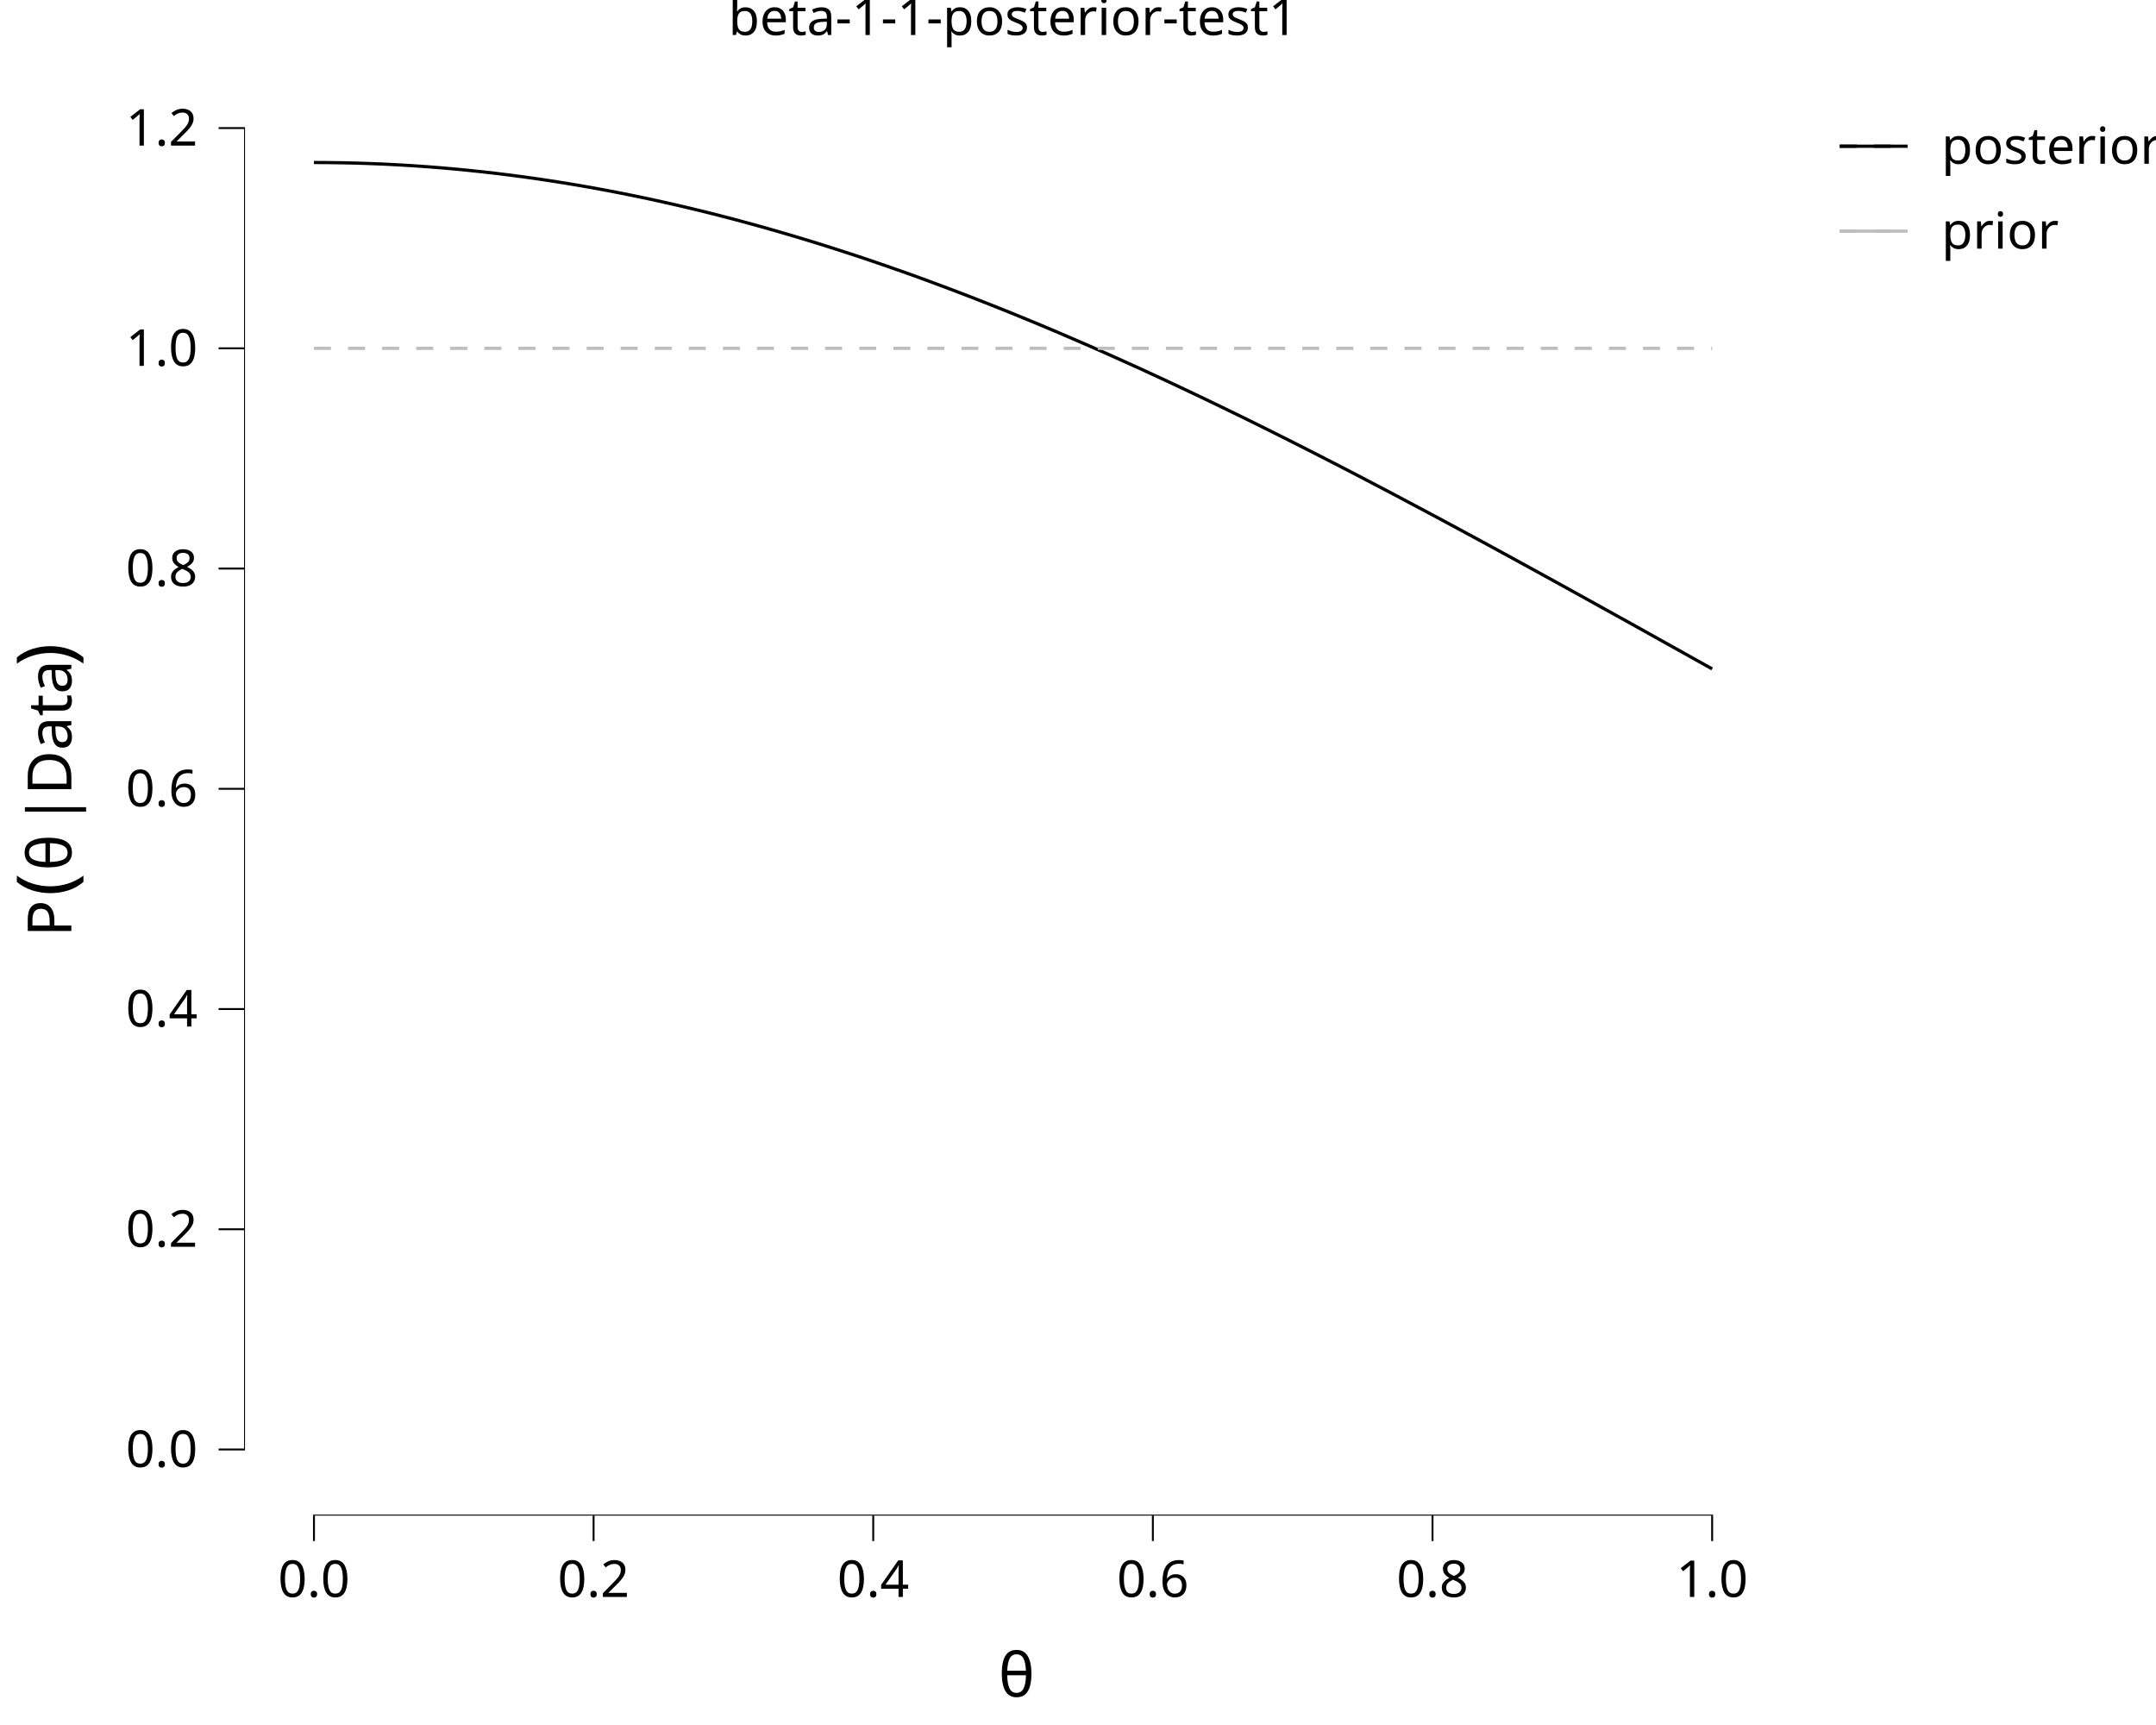
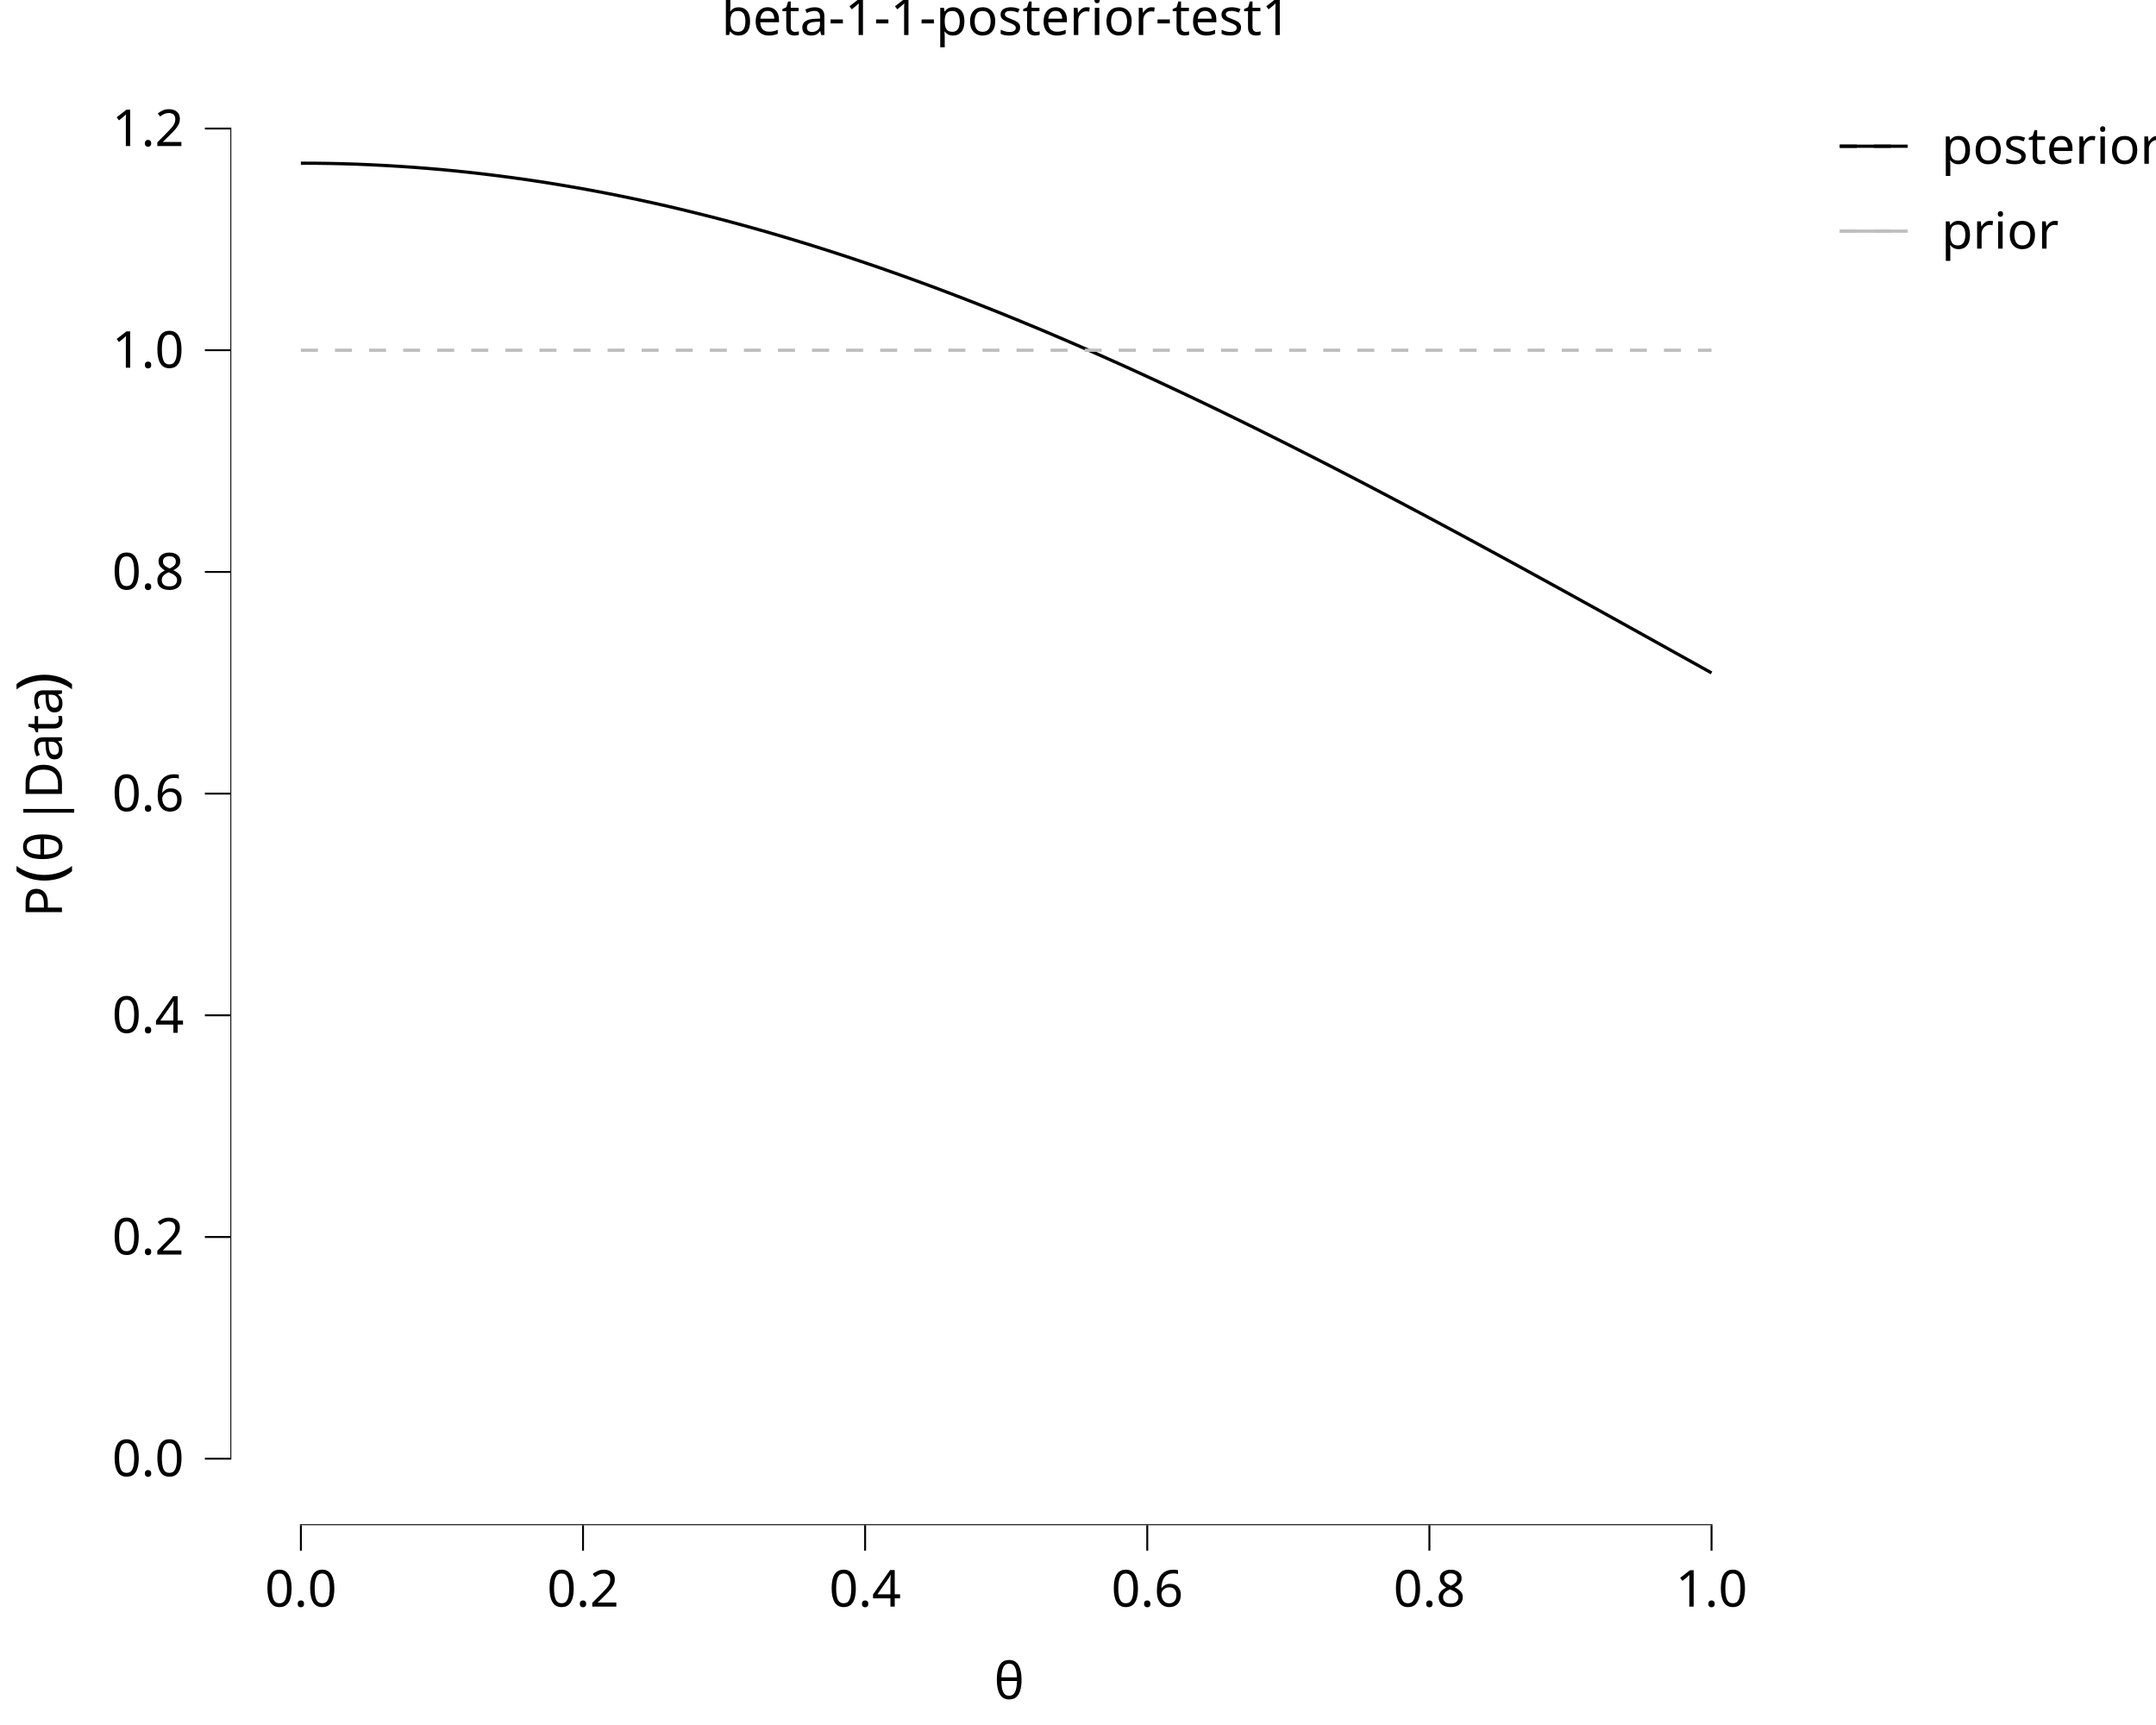
<svg xmlns="http://www.w3.org/2000/svg" class="svglite" data-engine-version="2.0" width="720.00pt" height="576.00pt" viewBox="0 0 720.00 576.00">
  <defs>
    <style type="text/css">
    .svglite line, .svglite polyline, .svglite polygon, .svglite path, .svglite rect, .svglite circle {
      fill: none;
      stroke: #000000;
      stroke-linecap: round;
      stroke-linejoin: round;
      stroke-miterlimit: 10.00;
    }
  </style>
  </defs>
  <rect width="100%" height="100%" style="stroke: none; fill: #FFFFFF;" />
  <defs>
    <clipPath id="cpMC4wMHw3MjAuMDB8MC4wMHw1NzYuMDA=">
      <rect x="0.00" y="0.00" width="720.00" height="576.00" />
    </clipPath>
  </defs>
  <g clip-path="url(#cpMC4wMHw3MjAuMDB8MC4wMHw1NzYuMDA=)">
    <rect x="0.00" y="0.00" width="720.00" height="576.00" style="stroke-width: 10.67; stroke: none;" />
  </g>
  <defs>
-     <clipPath id="cpODEuNTB8NTk1LjEyfDIwLjcxfDUwNi4wNw==">
-       <rect x="81.50" y="20.71" width="513.62" height="485.36" />
+     <clipPath id="cpNzYuOTN8NTk1LjEyfDIwLjcxfDUwOS4yOA==">
+       <rect x="76.93" y="20.71" width="518.19" height="488.57" />
    </clipPath>
  </defs>
-   <g clip-path="url(#cpODEuNTB8NTk1LjEyfDIwLjcxfDUwNi4wNw==)">
-     <rect x="81.50" y="20.71" width="513.62" height="485.36" style="stroke-width: 10.67; stroke: none;" />
-     <polyline points="104.85,54.26 109.52,54.29 114.19,54.35 118.85,54.46 123.52,54.61 128.19,54.80 132.86,55.04 137.53,55.32 142.20,55.64 146.87,56.00 151.54,56.41 156.21,56.86 160.88,57.35 165.55,57.88 170.22,58.46 174.89,59.07 179.56,59.73 184.22,60.43 188.89,61.17 193.56,61.95 198.23,62.77 202.90,63.64 207.57,64.54 212.24,65.48 216.91,66.46 221.58,67.49 226.25,68.55 230.92,69.65 235.59,70.78 240.26,71.96 244.92,73.17 249.59,74.43 254.26,75.71 258.93,77.04 263.60,78.40 268.27,79.80 272.94,81.23 277.61,82.70 282.28,84.20 286.95,85.73 291.62,87.30 296.29,88.91 300.96,90.54 305.63,92.21 310.29,93.91 314.96,95.65 319.63,97.41 324.30,99.20 328.97,101.03 333.64,102.88 338.31,104.76 342.98,106.67 347.65,108.61 352.32,110.57 356.99,112.57 361.66,114.59 366.33,116.63 371.00,118.70 375.66,120.80 380.33,122.91 385.00,125.06 389.67,127.22 394.34,129.41 399.01,131.62 403.68,133.85 408.35,136.10 413.02,138.37 417.69,140.66 422.36,142.97 427.03,145.30 431.70,147.65 436.37,150.01 441.03,152.39 445.70,154.78 450.37,157.19 455.04,159.62 459.71,162.06 464.38,164.51 469.05,166.98 473.72,169.46 478.39,171.95 483.06,174.45 487.73,176.96 492.40,179.49 497.07,182.02 501.73,184.56 506.40,187.11 511.07,189.67 515.74,192.23 520.41,194.80 525.08,197.38 529.75,199.96 534.42,202.55 539.09,205.14 543.76,207.73 548.43,210.33 553.10,212.93 557.77,215.54 562.44,218.14 567.10,220.75 571.77,223.35 " style="stroke-width: 1.07; stroke-linecap: butt;" />
-     <polyline points="104.85,116.31 109.52,116.31 114.19,116.31 118.85,116.31 123.52,116.31 128.19,116.31 132.86,116.31 137.53,116.31 142.20,116.31 146.87,116.31 151.54,116.31 156.21,116.31 160.88,116.31 165.55,116.31 170.22,116.31 174.89,116.31 179.56,116.31 184.22,116.31 188.89,116.31 193.56,116.31 198.23,116.31 202.90,116.31 207.57,116.31 212.24,116.31 216.91,116.31 221.58,116.31 226.25,116.31 230.92,116.31 235.59,116.31 240.26,116.31 244.92,116.31 249.59,116.31 254.26,116.31 258.93,116.31 263.60,116.31 268.27,116.31 272.94,116.31 277.61,116.31 282.28,116.31 286.95,116.31 291.62,116.31 296.29,116.31 300.96,116.31 305.63,116.31 310.29,116.31 314.96,116.31 319.63,116.31 324.30,116.31 328.97,116.31 333.64,116.31 338.31,116.31 342.98,116.31 347.65,116.31 352.32,116.31 356.99,116.31 361.66,116.31 366.33,116.31 371.00,116.31 375.66,116.31 380.33,116.31 385.00,116.31 389.67,116.31 394.34,116.31 399.01,116.31 403.68,116.31 408.35,116.31 413.02,116.31 417.69,116.31 422.36,116.31 427.03,116.31 431.70,116.31 436.37,116.31 441.03,116.31 445.70,116.31 450.37,116.31 455.04,116.31 459.71,116.31 464.38,116.31 469.05,116.31 473.72,116.31 478.39,116.31 483.06,116.31 487.73,116.31 492.40,116.31 497.07,116.31 501.73,116.31 506.40,116.31 511.07,116.31 515.74,116.31 520.41,116.31 525.08,116.31 529.75,116.31 534.42,116.31 539.09,116.31 543.76,116.31 548.43,116.31 553.10,116.31 557.77,116.31 562.44,116.31 567.10,116.31 571.77,116.31 " style="stroke-width: 1.07; stroke: #BEBEBE; stroke-dasharray: 5.69,5.69; stroke-linecap: butt;" />
-     <line x1="104.53" y1="506.07" x2="572.09" y2="506.07" style="stroke-width: 0.64; stroke-linecap: butt;" />
-     <line x1="81.50" y1="484.32" x2="81.50" y2="42.45" style="stroke-width: 0.64; stroke-linecap: butt;" />
-     <rect x="81.50" y="20.71" width="513.62" height="485.36" style="stroke-width: 0.00; stroke: none;" />
+   <g clip-path="url(#cpNzYuOTN8NTk1LjEyfDIwLjcxfDUwOS4yOA==)">
+     <rect x="76.93" y="20.71" width="518.19" height="488.57" style="stroke-width: 10.67; stroke: none;" />
+     <polyline points="100.48,54.49 105.19,54.51 109.90,54.57 114.61,54.68 119.32,54.83 124.03,55.03 128.75,55.27 133.46,55.55 138.17,55.87 142.88,56.24 147.59,56.64 152.30,57.10 157.01,57.59 161.72,58.13 166.43,58.71 171.14,59.33 175.85,59.99 180.56,60.69 185.28,61.44 189.99,62.23 194.70,63.05 199.41,63.92 204.12,64.83 208.83,65.78 213.54,66.77 218.25,67.80 222.96,68.86 227.67,69.97 232.38,71.12 237.10,72.30 241.81,73.52 246.52,74.78 251.23,76.08 255.94,77.41 260.65,78.78 265.36,80.19 270.07,81.63 274.78,83.11 279.49,84.62 284.20,86.17 288.91,87.75 293.63,89.36 298.34,91.01 303.05,92.69 307.76,94.40 312.47,96.14 317.18,97.92 321.89,99.72 326.60,101.56 331.31,103.42 336.02,105.32 340.73,107.24 345.45,109.19 350.16,111.17 354.87,113.18 359.58,115.21 364.29,117.27 369.00,119.35 373.71,121.46 378.42,123.59 383.13,125.75 387.84,127.93 392.55,130.13 397.26,132.35 401.98,134.60 406.69,136.86 411.40,139.15 416.11,141.46 420.82,143.78 425.53,146.13 430.24,148.49 434.95,150.87 439.66,153.26 444.37,155.67 449.08,158.10 453.79,160.54 458.51,163.00 463.22,165.47 467.93,167.95 472.64,170.44 477.35,172.95 482.06,175.47 486.77,178.00 491.48,180.54 496.19,183.09 500.90,185.65 505.61,188.21 510.33,190.79 515.04,193.37 519.75,195.96 524.46,198.55 529.17,201.15 533.88,203.75 538.59,206.36 543.30,208.97 548.01,211.59 552.72,214.21 557.43,216.83 562.14,219.45 566.86,222.07 571.57,224.70 " style="stroke-width: 1.07; stroke-linecap: butt;" />
+     <polyline points="100.48,116.94 105.19,116.94 109.90,116.94 114.61,116.94 119.32,116.94 124.03,116.94 128.75,116.94 133.46,116.94 138.17,116.94 142.88,116.94 147.59,116.94 152.30,116.94 157.01,116.94 161.72,116.94 166.43,116.94 171.14,116.94 175.85,116.94 180.56,116.94 185.28,116.94 189.99,116.94 194.70,116.94 199.41,116.94 204.12,116.94 208.83,116.94 213.54,116.94 218.25,116.94 222.96,116.94 227.67,116.94 232.38,116.94 237.10,116.94 241.81,116.94 246.52,116.94 251.23,116.94 255.94,116.94 260.65,116.94 265.36,116.94 270.07,116.94 274.78,116.94 279.49,116.94 284.20,116.94 288.91,116.94 293.63,116.94 298.34,116.94 303.05,116.94 307.76,116.94 312.47,116.94 317.18,116.94 321.89,116.94 326.60,116.94 331.31,116.94 336.02,116.94 340.73,116.94 345.45,116.94 350.16,116.94 354.87,116.94 359.58,116.94 364.29,116.94 369.00,116.94 373.71,116.94 378.42,116.94 383.13,116.94 387.84,116.94 392.55,116.94 397.26,116.94 401.98,116.94 406.69,116.94 411.40,116.94 416.11,116.94 420.82,116.94 425.53,116.94 430.24,116.94 434.95,116.94 439.66,116.94 444.37,116.94 449.08,116.94 453.79,116.94 458.51,116.94 463.22,116.94 467.93,116.94 472.64,116.94 477.35,116.94 482.06,116.94 486.77,116.94 491.48,116.94 496.19,116.94 500.90,116.94 505.61,116.94 510.33,116.94 515.04,116.94 519.75,116.94 524.46,116.94 529.17,116.94 533.88,116.94 538.59,116.94 543.30,116.94 548.01,116.94 552.72,116.94 557.43,116.94 562.14,116.94 566.86,116.94 571.57,116.94 " style="stroke-width: 1.07; stroke: #BEBEBE; stroke-dasharray: 5.69,5.69; stroke-linecap: butt;" />
+     <line x1="100.16" y1="509.28" x2="571.89" y2="509.28" style="stroke-width: 0.64; stroke-linecap: butt;" />
+     <line x1="76.93" y1="487.39" x2="76.93" y2="42.60" style="stroke-width: 0.64; stroke-linecap: butt;" />
+     <rect x="76.93" y="20.71" width="518.19" height="488.57" style="stroke-width: 0.00; stroke: none;" />
  </g>
  <g clip-path="url(#cpMC4wMHw3MjAuMDB8MC4wMHw1NzYuMDA=)">
-     <polyline points="81.50,506.07 81.50,20.71 " style="stroke-width: 0.00; stroke: none; stroke-linecap: butt;" />
-     <text x="66.02" y="489.85" text-anchor="end" style="font-size: 17.00px; font-family: sans;" textLength="23.63px" lengthAdjust="spacingAndGlyphs">0.0</text>
-     <text x="66.02" y="416.31" text-anchor="end" style="font-size: 17.00px; font-family: sans;" textLength="23.63px" lengthAdjust="spacingAndGlyphs">0.2</text>
-     <text x="66.02" y="342.78" text-anchor="end" style="font-size: 17.00px; font-family: sans;" textLength="23.63px" lengthAdjust="spacingAndGlyphs">0.4</text>
-     <text x="66.02" y="269.24" text-anchor="end" style="font-size: 17.00px; font-family: sans;" textLength="23.63px" lengthAdjust="spacingAndGlyphs">0.6</text>
-     <text x="66.02" y="195.70" text-anchor="end" style="font-size: 17.00px; font-family: sans;" textLength="23.63px" lengthAdjust="spacingAndGlyphs">0.8</text>
-     <text x="66.02" y="122.16" text-anchor="end" style="font-size: 17.00px; font-family: sans;" textLength="23.63px" lengthAdjust="spacingAndGlyphs">1.0</text>
-     <text x="66.02" y="48.62" text-anchor="end" style="font-size: 17.00px; font-family: sans;" textLength="23.63px" lengthAdjust="spacingAndGlyphs">1.2</text>
-     <polyline points="73.00,484.00 81.50,484.00 " style="stroke-width: 0.64; stroke-linecap: butt;" />
-     <polyline points="73.00,410.47 81.50,410.47 " style="stroke-width: 0.64; stroke-linecap: butt;" />
-     <polyline points="73.00,336.93 81.50,336.93 " style="stroke-width: 0.64; stroke-linecap: butt;" />
-     <polyline points="73.00,263.39 81.50,263.39 " style="stroke-width: 0.64; stroke-linecap: butt;" />
-     <polyline points="73.00,189.85 81.50,189.85 " style="stroke-width: 0.64; stroke-linecap: butt;" />
-     <polyline points="73.00,116.31 81.50,116.31 " style="stroke-width: 0.64; stroke-linecap: butt;" />
-     <polyline points="73.00,42.77 81.50,42.77 " style="stroke-width: 0.64; stroke-linecap: butt;" />
-     <polyline points="81.50,506.07 595.12,506.07 " style="stroke-width: 0.00; stroke: none; stroke-linecap: butt;" />
-     <polyline points="104.85,514.57 104.85,506.07 " style="stroke-width: 0.64; stroke-linecap: butt;" />
-     <polyline points="198.23,514.57 198.23,506.07 " style="stroke-width: 0.64; stroke-linecap: butt;" />
-     <polyline points="291.62,514.57 291.62,506.07 " style="stroke-width: 0.64; stroke-linecap: butt;" />
-     <polyline points="385.00,514.57 385.00,506.07 " style="stroke-width: 0.64; stroke-linecap: butt;" />
-     <polyline points="478.39,514.57 478.39,506.07 " style="stroke-width: 0.64; stroke-linecap: butt;" />
-     <polyline points="571.77,514.57 571.77,506.07 " style="stroke-width: 0.64; stroke-linecap: butt;" />
-     <text x="104.85" y="533.24" text-anchor="middle" style="font-size: 17.00px; font-family: sans;" textLength="23.63px" lengthAdjust="spacingAndGlyphs">0.0</text>
-     <text x="198.23" y="533.24" text-anchor="middle" style="font-size: 17.00px; font-family: sans;" textLength="23.63px" lengthAdjust="spacingAndGlyphs">0.2</text>
-     <text x="291.62" y="533.24" text-anchor="middle" style="font-size: 17.00px; font-family: sans;" textLength="23.63px" lengthAdjust="spacingAndGlyphs">0.4</text>
-     <text x="385.00" y="533.24" text-anchor="middle" style="font-size: 17.00px; font-family: sans;" textLength="23.63px" lengthAdjust="spacingAndGlyphs">0.6</text>
-     <text x="478.39" y="533.24" text-anchor="middle" style="font-size: 17.00px; font-family: sans;" textLength="23.63px" lengthAdjust="spacingAndGlyphs">0.8</text>
-     <text x="571.77" y="533.24" text-anchor="middle" style="font-size: 17.00px; font-family: sans;" textLength="23.63px" lengthAdjust="spacingAndGlyphs">1.0</text>
-     <text x="333.43" y="566.54" style="font-size: 20.40px; font-family: sans;" textLength="9.76px" lengthAdjust="spacingAndGlyphs">θ</text>
-     <text transform="translate(23.83,312.86) rotate(-90)" style="font-size: 20.40px; font-family: sans;" textLength="13.61px" lengthAdjust="spacingAndGlyphs">P</text>
-     <text transform="translate(23.83,299.25) rotate(-90)" style="font-size: 25.50px; font-family: sans;" textLength="8.49px" lengthAdjust="spacingAndGlyphs">(</text>
-     <text transform="translate(23.83,290.75) rotate(-90)" style="font-size: 20.40px; font-family: sans;" textLength="9.76px" lengthAdjust="spacingAndGlyphs">θ</text>
-     <text transform="translate(23.83,281.00) rotate(-90)" style="font-size: 20.40px; font-family: sans;" textLength="5.10px" lengthAdjust="spacingAndGlyphs"> </text>
-     <text transform="translate(23.83,275.89) rotate(-90)" style="font-size: 20.40px; font-family: sans;" textLength="5.30px" lengthAdjust="spacingAndGlyphs">|</text>
-     <text transform="translate(23.83,270.59) rotate(-90)" style="font-size: 20.40px; font-family: sans;" textLength="5.10px" lengthAdjust="spacingAndGlyphs"> </text>
-     <text transform="translate(23.83,265.49) rotate(-90)" style="font-size: 20.40px; font-family: sans;" textLength="43.10px" lengthAdjust="spacingAndGlyphs">Data</text>
-     <text transform="translate(23.83,222.39) rotate(-90)" style="font-size: 25.50px; font-family: sans;" textLength="8.48px" lengthAdjust="spacingAndGlyphs">)</text>
+     <polyline points="76.93,509.28 76.93,20.71 " style="stroke-width: 0.00; stroke: none; stroke-linecap: butt;" />
+     <text x="61.45" y="492.92" text-anchor="end" style="font-size: 17.00px; font-family: sans;" textLength="23.63px" lengthAdjust="spacingAndGlyphs">0.0</text>
+     <text x="61.45" y="418.90" text-anchor="end" style="font-size: 17.00px; font-family: sans;" textLength="23.63px" lengthAdjust="spacingAndGlyphs">0.2</text>
+     <text x="61.45" y="344.87" text-anchor="end" style="font-size: 17.00px; font-family: sans;" textLength="23.63px" lengthAdjust="spacingAndGlyphs">0.4</text>
+     <text x="61.45" y="270.85" text-anchor="end" style="font-size: 17.00px; font-family: sans;" textLength="23.63px" lengthAdjust="spacingAndGlyphs">0.6</text>
+     <text x="61.45" y="196.82" text-anchor="end" style="font-size: 17.00px; font-family: sans;" textLength="23.63px" lengthAdjust="spacingAndGlyphs">0.8</text>
+     <text x="61.45" y="122.79" text-anchor="end" style="font-size: 17.00px; font-family: sans;" textLength="23.63px" lengthAdjust="spacingAndGlyphs">1.0</text>
+     <text x="61.45" y="48.77" text-anchor="end" style="font-size: 17.00px; font-family: sans;" textLength="23.63px" lengthAdjust="spacingAndGlyphs">1.2</text>
+     <polyline points="68.42,487.07 76.93,487.07 " style="stroke-width: 0.64; stroke-linecap: butt;" />
+     <polyline points="68.42,413.05 76.93,413.05 " style="stroke-width: 0.64; stroke-linecap: butt;" />
+     <polyline points="68.42,339.02 76.93,339.02 " style="stroke-width: 0.64; stroke-linecap: butt;" />
+     <polyline points="68.42,265.00 76.93,265.00 " style="stroke-width: 0.64; stroke-linecap: butt;" />
+     <polyline points="68.42,190.97 76.93,190.97 " style="stroke-width: 0.64; stroke-linecap: butt;" />
+     <polyline points="68.42,116.94 76.93,116.94 " style="stroke-width: 0.64; stroke-linecap: butt;" />
+     <polyline points="68.42,42.92 76.93,42.92 " style="stroke-width: 0.64; stroke-linecap: butt;" />
+     <polyline points="76.93,509.28 595.12,509.28 " style="stroke-width: 0.00; stroke: none; stroke-linecap: butt;" />
+     <polyline points="100.48,517.79 100.48,509.28 " style="stroke-width: 0.64; stroke-linecap: butt;" />
+     <polyline points="194.70,517.79 194.70,509.28 " style="stroke-width: 0.64; stroke-linecap: butt;" />
+     <polyline points="288.91,517.79 288.91,509.28 " style="stroke-width: 0.64; stroke-linecap: butt;" />
+     <polyline points="383.13,517.79 383.13,509.28 " style="stroke-width: 0.64; stroke-linecap: butt;" />
+     <polyline points="477.35,517.79 477.35,509.28 " style="stroke-width: 0.64; stroke-linecap: butt;" />
+     <polyline points="571.57,517.79 571.57,509.28 " style="stroke-width: 0.64; stroke-linecap: butt;" />
+     <text x="100.48" y="536.46" text-anchor="middle" style="font-size: 17.00px; font-family: sans;" textLength="23.63px" lengthAdjust="spacingAndGlyphs">0.0</text>
+     <text x="194.70" y="536.46" text-anchor="middle" style="font-size: 17.00px; font-family: sans;" textLength="23.63px" lengthAdjust="spacingAndGlyphs">0.2</text>
+     <text x="288.91" y="536.46" text-anchor="middle" style="font-size: 17.00px; font-family: sans;" textLength="23.63px" lengthAdjust="spacingAndGlyphs">0.4</text>
+     <text x="383.13" y="536.46" text-anchor="middle" style="font-size: 17.00px; font-family: sans;" textLength="23.63px" lengthAdjust="spacingAndGlyphs">0.6</text>
+     <text x="477.35" y="536.46" text-anchor="middle" style="font-size: 17.00px; font-family: sans;" textLength="23.63px" lengthAdjust="spacingAndGlyphs">0.8</text>
+     <text x="571.57" y="536.46" text-anchor="middle" style="font-size: 17.00px; font-family: sans;" textLength="23.63px" lengthAdjust="spacingAndGlyphs">1.0</text>
+     <text x="331.96" y="567.29" style="font-size: 17.00px; font-family: sans;" textLength="8.13px" lengthAdjust="spacingAndGlyphs">θ</text>
+     <text transform="translate(20.69,306.22) rotate(-90)" style="font-size: 17.00px; font-family: sans;" textLength="11.34px" lengthAdjust="spacingAndGlyphs">P</text>
+     <text transform="translate(20.69,294.88) rotate(-90)" style="font-size: 21.25px; font-family: sans;" textLength="7.08px" lengthAdjust="spacingAndGlyphs">(</text>
+     <text transform="translate(20.69,287.80) rotate(-90)" style="font-size: 17.00px; font-family: sans;" textLength="8.13px" lengthAdjust="spacingAndGlyphs">θ</text>
+     <text transform="translate(20.69,279.67) rotate(-90)" style="font-size: 17.00px; font-family: sans;" textLength="4.25px" lengthAdjust="spacingAndGlyphs"> </text>
+     <text transform="translate(20.69,275.42) rotate(-90)" style="font-size: 17.00px; font-family: sans;" textLength="4.42px" lengthAdjust="spacingAndGlyphs">|</text>
+     <text transform="translate(20.69,271.00) rotate(-90)" style="font-size: 17.00px; font-family: sans;" textLength="4.25px" lengthAdjust="spacingAndGlyphs"> </text>
+     <text transform="translate(20.69,266.75) rotate(-90)" style="font-size: 17.00px; font-family: sans;" textLength="35.91px" lengthAdjust="spacingAndGlyphs">Data</text>
+     <text transform="translate(20.69,230.83) rotate(-90)" style="font-size: 21.25px; font-family: sans;" textLength="7.06px" lengthAdjust="spacingAndGlyphs">)</text>
    <rect x="606.08" y="20.71" width="113.92" height="76.12" style="stroke-width: 0.75; stroke: none;" />
    <rect x="606.08" y="20.71" width="113.92" height="76.12" style="stroke-width: 10.67; stroke: none;" />
    <rect x="611.56" y="34.66" width="28.35" height="28.35" style="stroke-width: 10.67; stroke: none;" />
    <line x1="614.39" y1="48.83" x2="637.07" y2="48.83" style="stroke-width: 1.07; stroke-linecap: butt;" />
    <line x1="614.39" y1="48.83" x2="637.07" y2="48.83" style="stroke-width: 1.07; stroke-dasharray: 5.69,5.69; stroke-linecap: butt;" />
    <rect x="611.56" y="63.00" width="28.35" height="28.35" style="stroke-width: 10.67; stroke: none;" />
    <line x1="614.39" y1="77.18" x2="637.07" y2="77.18" style="stroke-width: 1.07; stroke: #BEBEBE; stroke-linecap: butt;" />
    <line x1="614.39" y1="77.18" x2="637.07" y2="77.18" style="stroke-width: 1.07; stroke: #BEBEBE; stroke-dasharray: 5.69,5.69; stroke-linecap: butt;" />
    <text x="648.37" y="54.68" style="font-size: 17.00px; font-family: sans;" textLength="66.15px" lengthAdjust="spacingAndGlyphs">posterior</text>
    <text x="648.37" y="83.03" style="font-size: 17.00px; font-family: sans;" textLength="34.01px" lengthAdjust="spacingAndGlyphs">prior</text>
-     <text x="338.31" y="11.70" text-anchor="middle" style="font-size: 17.00px; font-family: sans;" textLength="177.65px" lengthAdjust="spacingAndGlyphs">beta-1-1-posterior-test1</text>
+     <text x="336.02" y="11.70" text-anchor="middle" style="font-size: 17.00px; font-family: sans;" textLength="177.65px" lengthAdjust="spacingAndGlyphs">beta-1-1-posterior-test1</text>
  </g>
</svg>
